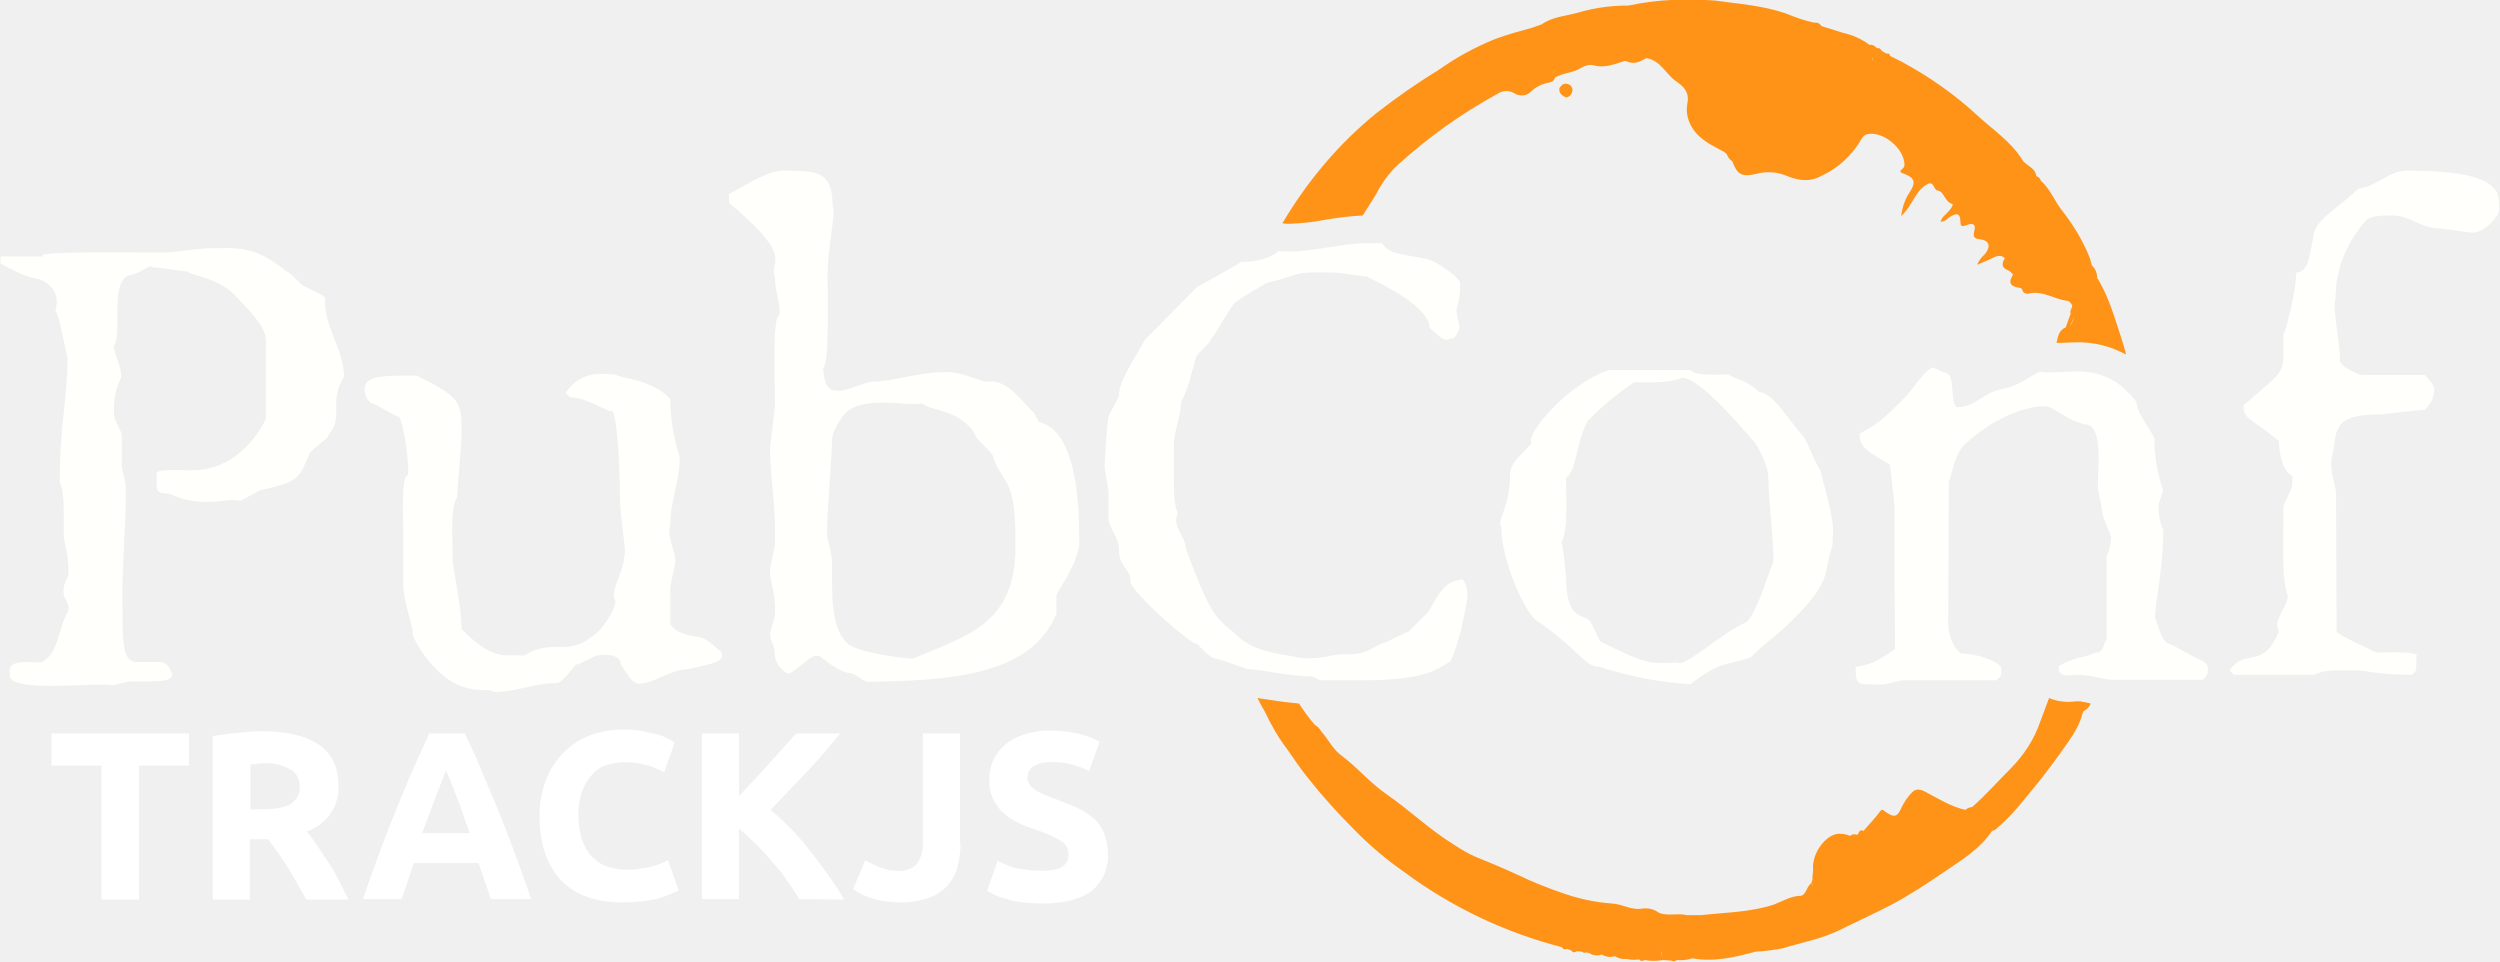
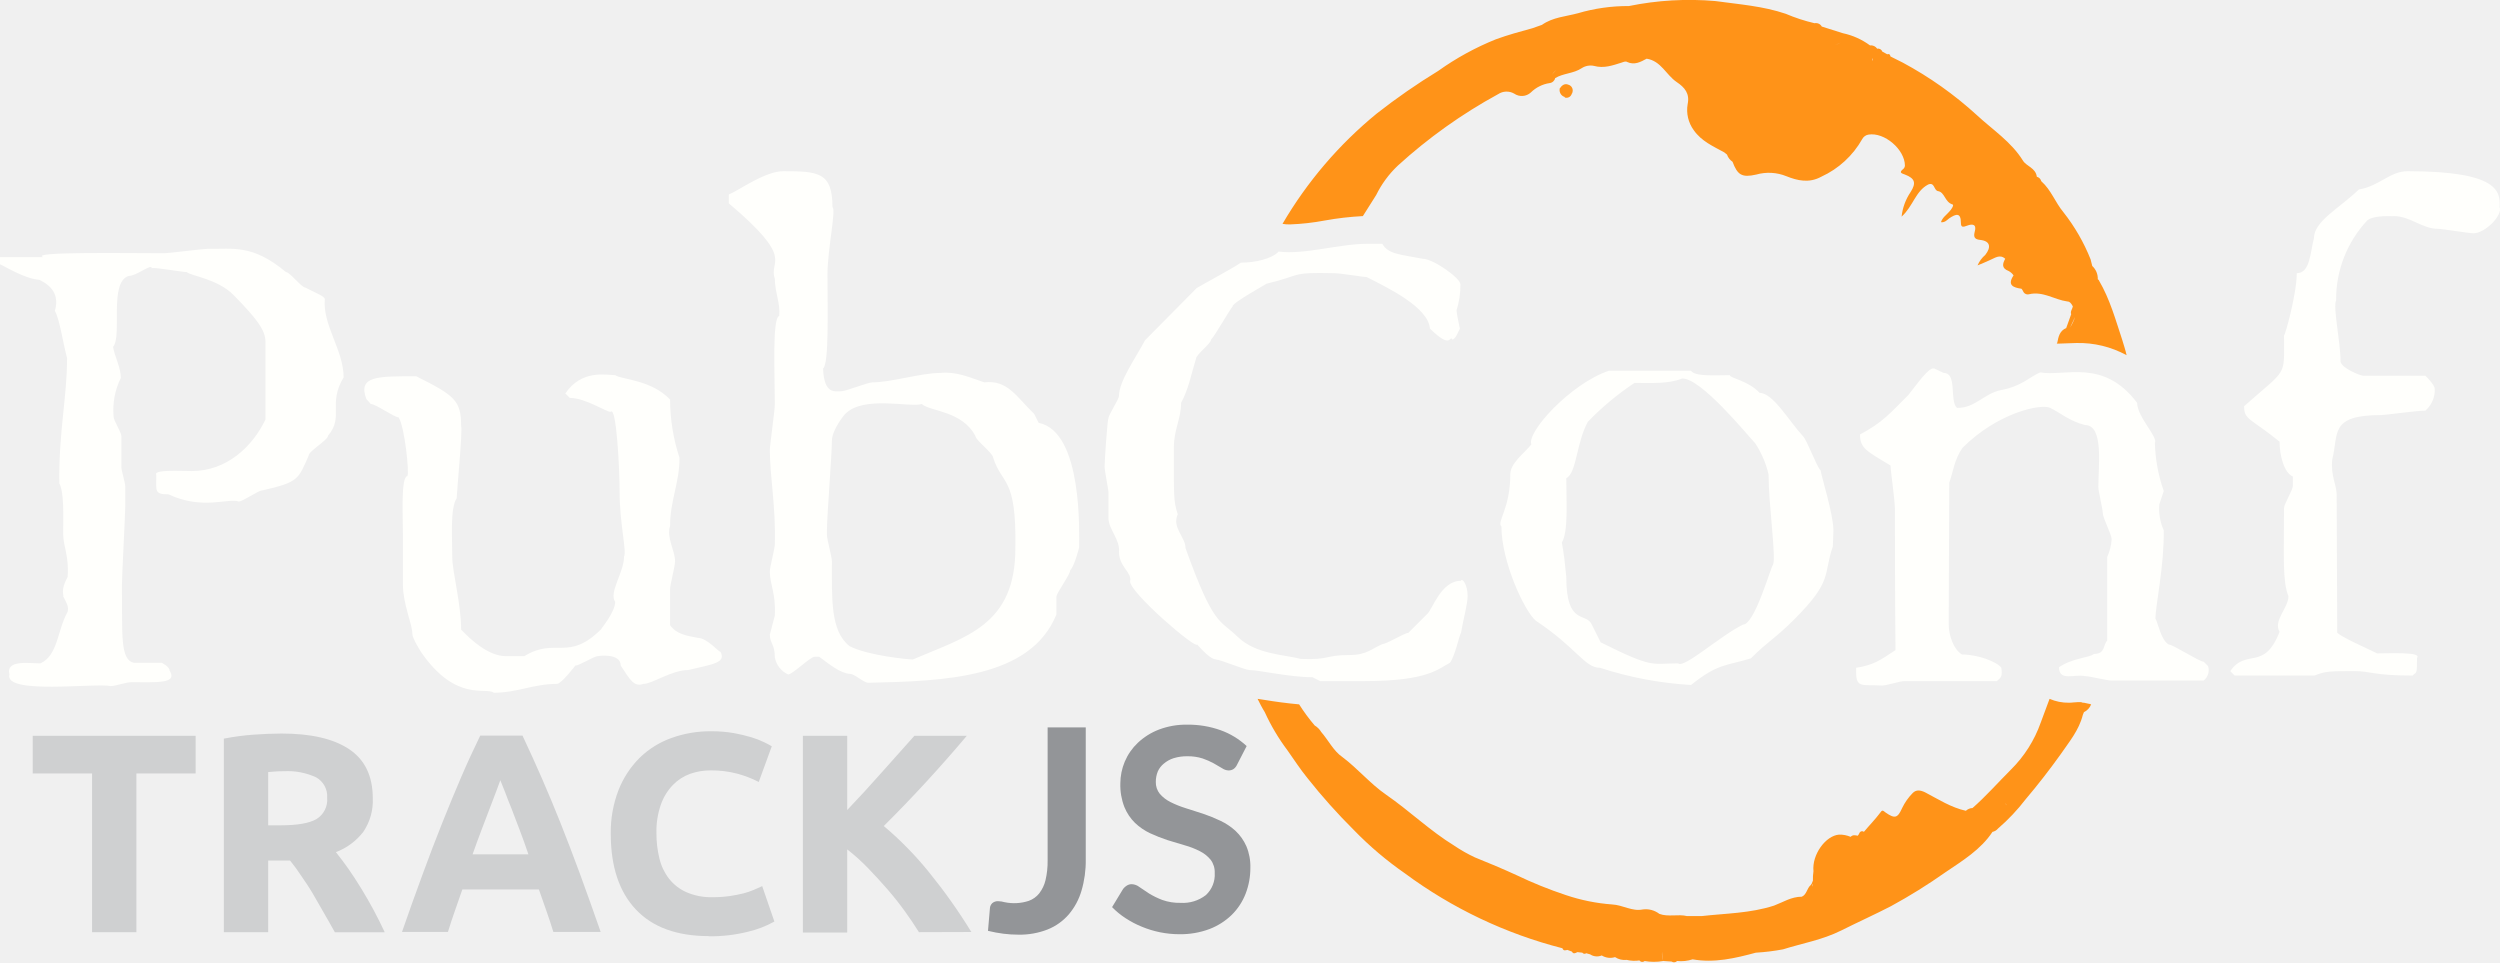
- <svg xmlns="http://www.w3.org/2000/svg" version="1.1" id="Layer_1" x="0px" y="0px" viewBox="0 0 451.3 173.5" style="enable-background:new 0 0 451.3 173.5;" xml:space="preserve">
-   <defs>
-     <filter id="shadow">
-       <feDropShadow dx="2" dy="2" stdDeviation="12" />
-     </filter>
-   </defs>
-   <style type="text/css">
- 	.st0{fill:#FFFFFC;}
- 	.st1{fill:#FF9318;}
- 	.st2{fill:#FFFFFF;}
- </style>
-   <path class="st0" d="M62.1,68c-2.9,4.8,0.1,7.1-2.8,10.5c0,0.8-3.5,2.8-3.5,3.6c-1.9,4.3-1.8,4.8-8.4,6.3c-0.7,0-3.5,2-4.2,2  c-1.9-0.7-6.5,1.6-12.7-1.3c-2.6,0-2.2-0.6-2.2-3.5c-0.6-1,4.2-0.7,6.4-0.7c6.4,0,11-4.5,13.3-9.3V61.6c0-2.2-1.7-4.3-5.7-8.4  c-2.9-3-7.8-3.5-8.5-4.2c-0.9,0-5.8-0.9-6.3-0.7c-0.1-0.9-2.7,1.4-4.2,1.4c-3.6,1.2-1.1,10.8-2.8,12.8c0.3,1.8,1.4,3.7,1.4,5.6  c-1.1,2.2-1.5,4.6-1.3,7c0,0.7,1.4,2.8,1.4,3.5s0,5,0,5.6s0.7,2.8,0.7,3.5c0,1.3,0,3.2,0,3.6c0,1.3-0.6,12.6-0.6,14.1  c0.1,8.9-0.4,13.6,2.2,14.1h5c0,0,1.4,0.7,1.4,1.4c1.5,2.4-2.2,2.1-7,2.1c-0.8,0-2.8,0.7-3.6,0.7c-2.9-0.6-19.3,1.6-18.3-2.1  c-0.7-2.7,3.5-2,5.6-2c3.2-1.5,3-5.9,4.9-9.3c0.2-0.8,0-1.3-0.8-2.8c0.2-0.3-0.6-0.9,0.8-3.5c0.3-3.7-0.8-5.5-0.8-7.8  c0-3.3,0.2-7.3-0.7-9.1c-0.1-9.5,1.4-15.4,1.4-22.6c-0.7-2.5-1.3-6.9-2.2-8.5c1.1-3.7-1.8-5.1-2.8-5.6c-2.7-0.2-6.3-2.5-7.1-2.8  v-1.3h7.8c-2.6-1,15-0.7,21.9-0.7c0.7,0,7-0.8,7.8-0.8c4.5,0.1,8-0.9,14.1,4.2c0.7,0,2.8,2.8,3.5,2.8c1.5,0.8,3.6,1.6,3.5,2.1  C58.3,58.6,62.1,63.1,62.1,68z M111.1,67.6c-1.6,0-6-1.1-9,3.3l0.8,0.8c2.9,0,6.8,2.7,7.4,2.5c1-1,1.6,10,1.6,14.7  c0,5.3,1.3,10.6,0.8,11.4c0,2.9-2.8,6.5-1.6,8.2c0,1.9-2.7,5-2.5,4.9c-6,6-8.2,1.4-13.9,4.9h-3.3c-3.2,0-6.4-3-8.1-4.8  c0-4.7-1.6-10.4-1.6-13.1c0-3.5-0.4-8.8,0.8-10.6c0-1,1.1-12.3,0.8-13c0-4.6-1.1-5.5-8.1-9c-6.9,0-10.6-0.1-9,4.1l0.8,0.9  c0.9,0,4.2,2.4,5,2.4c1.1,1.5,2,10.2,1.6,10.6c-1.2,0.2-0.8,7.2-0.8,10.6c0,2.5,0,9,0,9c0,3.5,1.7,7.1,1.7,8.9  c0,0.8,1.6,3.3,1.6,3.3c6.3,9.1,11.7,6.2,13.1,7.3c4.2,0,7.2-1.6,11.4-1.6c0.8,0,3.3-3.3,3.3-3.3c0.8,0,3.3-1.7,4.1-1.7  c-0.3,0,4.1-0.7,4.1,1.7c1.7,2.6,2.4,3.9,4.1,3.3c1.6,0,5.1-2.5,8.1-2.5c4.6-1.1,6.8-1.3,5.8-3.3c-0.2,0.2-2.4-2.5-4.1-2.5  c-2.1-0.4-3.9-0.7-5-2.3c0-2.5,0-5.3,0-6.5c0-0.8,0.9-4.1,0.9-5c0-2-1.6-4.3-0.9-6.4c0-4.6,1.7-7.7,1.7-12.3  c-1.1-3.4-1.7-6.9-1.7-10.5C117.6,68.4,112.2,68.4,111.1,67.6L111.1,67.6z M194.8,98.7c0,0-0.8,3.3-1.6,4.1c0,0.8-2.5,4.1-2.5,4.8  v3.2c-4.7,11.5-20.2,12-33.9,12.3c-0.9,0-2.5-1.6-3.3-1.6c-1.8-0.1-3.7-1.7-5.6-3.1h-0.8c-0.8,0-4,3.2-4.8,3.2  c-1.3-0.6-2.2-1.8-2.4-3.1c0-2.4-0.9-2.5-0.9-4.1l0.9-3.4c0.2-4.1-0.9-5.6-0.9-8c0-0.8,0.9-4.1,0.9-4.9c0.2-6.8-0.9-12.2-0.9-17  c0-0.8,0.9-7.2,0.9-8.2c0-5.5-0.5-15.6,0.8-16c0.2-2.4-0.8-4.3-0.8-6.7c-1.2-3.4,3.9-3.3-8.3-13.6v-1.6c1.6-0.6,6.5-4.2,9.8-4.2  c6.4,0,8.9,0.2,8.9,6.5c0.7,0.3-0.9,7.7-0.9,12.1c0,6.3,0.3,16.2-0.8,17c0.2,4.7,2.1,4.1,3.3,4.1c0.8,0,4.8-1.6,5.6-1.6  c3.4,0,8.8-1.7,12.2-1.7c3-0.3,5.3,0.8,8,1.7c4.2-0.5,5.8,2.6,9,5.7l0.8,1.6C195.5,77.8,194.8,96.2,194.8,98.7z M179.3,82.5  c0-0.8-3.2-3.2-3.2-3.9c-2.4-4.6-8.1-4.4-9.7-5.8c-2,0.7-10.5-1.6-13.8,1.8c0.1-0.2-2.4,2.8-2.4,4.8c0,2.4-0.9,13.8-0.9,16.2v0.8  c0,0.8,0.9,4,0.9,4.8c0,6.7-0.3,12.6,3.2,15.3c3.3,1.7,10.6,2.4,11.4,2.4c9.5-4.1,18.6-6.1,18.5-20.3  C183.5,85.8,180.9,87.5,179.3,82.5z M262.9,55.9c0.5-1.5,0.7-3.1,0.7-4.7c0-1.1-4.9-4.6-6.8-4.6c-4.1-0.8-6.2-0.8-7.3-2.7h-2.7  c-5.1,0-11.3,2-16,1.4c-1.2,1.3-4.2,2-6.8,2c-1.6,1.1-7.6,4.3-8,4.6l-9.3,9.4c-1.7,3.2-4.7,7.4-4.7,10c0,0.7-1.9,3.4-1.9,4.1  c-0.2,0.1-0.7,7.9-0.7,8.7s0.7,4.1,0.7,4.7s0,3.9,0,4.6c0,2,2.1,3.8,1.9,6.1c0,2.7,2.4,3.7,2,5.3c0,2.1,11.9,12.3,12.1,11.4  c1.1,1.2,2.4,2.6,3.4,2.7c0.7,0,5.3,1.9,6,1.9c1.7,0,7.3,1.3,11.4,1.3l1.4,0.7h8c11.6,0,13.4-2.3,15.4-3.3c0.9-1.1,1.7-5,2-5.4  c0.5-2.8,1.2-5.2,1.2-6.7c0-2-1-3.3-1.2-2.7c-3.6,0-5.1,5.1-6.1,6l-3.4,3.4c-0.7,0-3.9,2-4.6,2c-2,0.8-2.8,2-6.1,2  c-4.4,0-3.3,0.9-8.7,0.7c-3-0.8-8.1-0.8-11.4-4s-4.3-1.8-9.4-16c0-2-2.5-3.7-1.4-6.1c-0.8-2.4-0.7-3.5-0.7-12.1c0-3.2,1.3-5.1,1.3-8  c1.4-2.6,1.8-5.1,2.7-8c0-0.7,2.7-2.7,2.7-3.4c0.7-0.7,3.3-5.3,3.9-6c-0.2-0.6,6.4-4.2,6.1-4.1c6.4-1.5,4.1-2.1,12.1-1.9  c1.4,0,5.3,0.7,6,0.7c3.7,1.9,11.1,5.4,11.4,9.3c4.1,4,3.4,1,4.1,2c0.6-0.3,0.9-1.2,1.3-2C263.3,58.1,263,57,262.9,55.9z   M330.8,98.5c-1.8,5.2,0.1,6.1-7,13.2c-3.5,3.5-4.6,3.8-7.8,7c-4.6,1.4-5.9,0.9-10.8,4.8c-5.6-0.3-11.1-1.4-16.4-3.1  c-2.8,0-4.1-3.5-11.6-8.5c-2.1-1.8-6.2-10.7-6.2-17c-0.9-0.8,1.6-3.2,1.6-9.4c0-2,2.4-3.7,3.8-5.4c-0.9-2.2,7.1-11,14-13.3h14.8  c0.7,1.1,4.5,0.8,7,0.8c0.1,0.6,3.2,0.9,5.4,3.2c2.4,0,5.3,5.1,7.8,7.8c0.8,0.8,2.4,5.4,3.2,6.2c0.1,1,2.3,7.9,2.3,10.8  C330.8,98,330.8,98.2,330.8,98.5z M316.8,79.9c-1.6-1.7-9.8-11.8-13.2-11.7c-2.4,1-5.5,0.8-8.6,0.8c-3,2-5.9,4.4-8.4,7  c-2.1,3.8-2,9.2-3.9,10.2c0,4.1,0.4,9.6-0.8,11.6c0.4,2.1,0.6,4.1,0.8,6.2c0,8.9,3.6,6.3,4.6,8.6l1.6,3.2c9.6,4.8,9.1,3.8,14,3.8  c1,1,7.6-5,11.7-7c2.1,0,5-10.4,5.4-10.8c0.6-1.2-0.8-10.8-0.8-16.3C318.7,83.4,317.9,81.6,316.8,79.9L316.8,79.9z M398.5,120.1  l-0.8-0.8c-0.8,0-5.5-3.1-6.3-3.1c-1.4-0.8-1.9-3.8-2.4-4.7c0-2.2,1.6-9.6,1.5-15.9c-0.7-1.5-0.9-3.1-0.8-4.7l0.8-2.4  c-1-2.8-1.5-5.7-1.6-8.7c0.6-1-3.2-4.7-3.2-7.2c-6.1-8.1-13-4.7-17.5-5.5c-1.9,0.8-3.3,2.5-7.1,3.2c-3,0.6-4.7,3.3-7.9,3.2  c-1.4-1.2,0.1-6.3-2.4-6.3l-1.7-0.8c-1-0.3-3,2.7-4.7,4.8c-3.4,3.4-4.6,4.9-8.7,7.1c0,2.5,1.2,3,5.5,5.6c0,0.8,0.8,6.3,0.8,7.9  c0,5.1,0,14.9,0.1,25.4c-2.7,1.8-3.9,2.7-7.1,3.2v0.8c0,2.9,1.1,2.2,4.7,2.4c0.8,0,3.2-0.8,4-0.8h16.7c0.8-0.7,1-0.9,0.8-2.4  c-0.8-1.1-4.2-2.4-7.1-2.4c-1.5-0.9-2.4-3.4-2.4-5.5L351.8,87c0.7-1.9,0.9-4.2,2.4-6.3c6.3-6.3,14.1-8,15.8-7.2s3.5,2.4,6.3,3.1  c3.4,0,2.4,7.3,2.4,11.2c0,0.8,0.8,3.9,0.8,4.7s1.6,3.9,1.6,4.7c-0.1,1.1-0.3,2.2-0.8,3.2v15.1c-0.8,0.8-0.3,2.4-2.4,2.4  c-0.8,0.7-3.8,0.7-6.3,2.4c0,2.6,2.8,1.2,4.7,1.6c0.8,0,4,0.8,4.7,0.8h16.7C398.5,121.8,398.7,121.6,398.5,120.1L398.5,120.1z   M434.5,30.8c-3.2,0-5.1,2.7-8.8,3.3c-3.5,3.4-8.1,5.7-8.1,8.8c-0.7,2.7-0.7,6.3-3.1,6.3c0,3.8-2.2,11.6-2.3,11.2  c0,7.7,0.7,5.8-7.2,12.8c0,2.5,1.1,2.1,6.4,6.4c0,2.5,0.8,5.6,2.4,6.3v1.6c0,0.9-1.6,3.3-1.6,4.1c0,8.9-0.3,13.1,0.8,15.9  c0,2.1-2.8,4.4-1.6,6.4c-2.8,7.2-6,2.9-8.9,7.1l0.8,0.8h14.4c2-0.8,2.7-0.8,7.2-0.8c3,0,3.4,0.8,10.5,0.8c0.7-0.8,0.8,0.1,0.8-3.2  c0.9-1.1-4.9-0.8-7.2-0.8c-0.5-0.3-7.8-3.5-7.2-3.9l-0.1-24.7c0-1.8-1.1-3.4-0.8-6.4c1.2-4.6-0.6-8,8.8-8c0.8,0,6.4-0.8,8-0.8  c1.1-1,1.8-2.4,1.7-3.9c0-0.8-1.7-2.4-1.7-2.4h-11.2c-0.5,0-3.8-1.3-4.1-2.5c0-3.7-1.4-9.8-0.8-11.1c0-2.9,0.4-8.5,5.6-14.4  c1.3-1.1,4.8-0.7,4.8-0.8c3,0,5.1,2.3,8,2.3c0.8,0,5.5,0.8,6.4,0.8c2.1,0,5.3-3.3,4.7-4.7C451.2,34.6,451.2,30.8,434.5,30.8  L434.5,30.8z" />
-   <path class="st1" d="M376.1,126.7h-0.2l-0.3-0.1c-0.2,0-0.5,0-0.7,0c-0.4,0-0.9,0.1-1.5,0.1c-1.2,0-2.4-0.2-3.5-0.7  c-0.5,1.4-1.1,2.9-1.6,4.3c-1.1,3.2-3,6.1-5.4,8.5c-2.3,2.3-4.5,4.8-6.9,6.9c-0.4,0-0.9,0.2-1.2,0.5c0,0.1,0,0.1,0,0.2  c0-0.1,0-0.1,0-0.2c-2.7-0.6-5-2.1-7.3-3.3c-1-0.5-1.7-0.5-2.3,0.1c-0.8,0.8-1.4,1.7-1.9,2.7c-0.8,1.8-1.3,2-3,0.8  c-0.5-0.4-0.6-0.5-1,0.1c-0.9,1.2-1.9,2.2-2.9,3.4l0,0c-0.3-0.2-0.7-0.1-0.8,0.2c0,0.1-0.1,0.1-0.1,0.2l-0.2,0.3  c-0.5-0.1-0.9-0.2-1.3,0.2c-0.6-0.3-1.4-0.4-2.1-0.4c-2.4,0.2-4.9,3.6-4.6,6.6c0,0.6-0.2,1.1-0.1,1.7l-0.2,0.5  c0.1,0.2,0.2,0.4,0.2,0.6c-0.1-0.2-0.2-0.4-0.2-0.6l-0.2,0.3c-0.7,0.6-0.7,1.7-1.6,2.1c-1.9,0-3.4,1-5,1.6  c-4.3,1.4-8.7,1.4-13.1,1.9h-2.6c-1.6-0.4-3.4,0.2-5-0.4c-0.9-0.7-1.9-0.9-3-0.8c-1.9,0.4-3.6-0.8-5.5-0.9c-2.9-0.2-5.7-0.8-8.4-1.7  c-3-1-6-2.2-8.9-3.6c-2.4-1.1-5-2.2-7.5-3.2c-1.3-0.6-2.5-1.3-3.7-2.1c-4.4-2.7-8.1-6.3-12.3-9.2c-2.9-2-5.1-4.7-7.9-6.8  c-1.6-1.1-2.5-3-3.8-4.5c-0.3-0.5-0.7-0.9-1.2-1.2c-1-1.2-2-2.5-2.8-3.8c-2.2-0.2-4.4-0.5-6.2-0.8l-1.3-0.2c0.4,0.8,0.8,1.6,1.3,2.4  c1.1,2.4,2.5,4.8,4.1,6.9c1.2,1.7,2.3,3.4,3.6,5c2.6,3.3,5.4,6.4,8.4,9.4c2.8,2.9,5.9,5.5,9.2,7.8c4.3,3.2,8.9,5.9,13.7,8.2  c4.7,2.2,9.6,4,14.7,5.3c0.2,0.5,0.5,0.4,0.9,0.3l0.8,0.3c0.3,0.5,0.6,0.3,1,0.1l0.9,0.1c0.2,0.2,0.5,0.3,0.7,0.1c0,0,0,0,0,0  l0.7,0.2c0.6,0.4,1.4,0.5,2.1,0.2c0.7,0.4,1.6,0.6,2.4,0.3c0.6,0.4,1.4,0.6,2.1,0.5c0.8,0.2,1.5,0.2,2.3,0.1  c0.2,0.3,0.5,0.3,0.8,0.2c0,0,0.1,0,0.1-0.1h0c1.1,0.2,2.3,0.2,3.4,0c-0.2-0.5-0.3-1.1-0.2-1.7c0,0.6,0,1.2,0.2,1.7l1.5,0.1  c0.3,0.2,0.7,0.2,1-0.1c0.9,0.1,1.9,0,2.8-0.3c3.9,0.7,7.7-0.2,11.4-1.2c1.7-0.1,3.3-0.3,4.9-0.6c3.5-1.1,7.1-1.7,10.5-3.4  c3-1.5,6.1-2.9,9-4.4c3.4-1.8,6.6-3.9,9.8-6.1c3.1-2.1,6.4-4.1,8.5-7.3c0.4-0.1,0.8-0.3,1-0.6l-0.4-0.3c-0.1-0.1-0.2-0.2-0.3-0.2  c0.1,0.1,0.2,0.2,0.3,0.2l0.4,0.3c1.9-1.6,3.5-3.4,5-5.3c2.2-2.6,4.3-5.3,6.3-8.1c1.5-2.2,3.3-4.3,4-7.1l0.2-0.5  c0.6-0.3,1.1-0.8,1.3-1.4C377.2,126.9,376.4,126.8,376.1,126.7z M304,165.9c0.2-0.1,0.3-0.2,0.4-0.4  C304.3,165.7,304.2,165.8,304,165.9z M311.3,166.6c-0.2,0.2-0.4,0.3-0.6,0.5C310.9,167,311.1,166.8,311.3,166.6l1.5-0.3L311.3,166.6  z M325.3,163.5c-0.1-0.1-0.3-0.2-0.4-0.2c0.2-0.3,0.3-0.6,0.5-1l-0.5,1C325,163.3,325.1,163.4,325.3,163.5L325.3,163.5z   M362.2,145.2c-0.1-0.1-0.2-0.2-0.3-0.3C362,144.9,362.1,145.1,362.2,145.2c0,0.1,0,0.3,0,0.4C362.2,145.5,362.2,145.3,362.2,145.2  L362.2,145.2z M231.5,40.3c0.5,0.1,0.9,0.1,1.4,0.1c2.1-0.1,4.2-0.3,6.2-0.7c2.3-0.4,4.6-0.7,6.9-0.8c0.8-1.3,1.6-2.5,2.4-3.8  c1-2,2.3-3.8,3.9-5.3c5.5-5,11.5-9.3,18.1-12.9c0.9-0.6,2-0.6,2.9-0.1c0.9,0.6,2.2,0.6,3-0.2c0.9-0.9,2.1-1.5,3.4-1.7  c0.5-0.1,0.9-0.4,1-0.9c1.5-0.9,3.3-0.8,4.8-1.8c0.7-0.4,1.5-0.6,2.2-0.4c1.8,0.5,3.4-0.1,5-0.6c0.3-0.1,0.7-0.3,1-0.1  c1.3,0.6,2.4,0,3.5-0.6c2.6,0.4,3.5,2.9,5.4,4.2c1.5,1,2.4,2.1,2,4c-0.3,1.6,0.1,3.3,1.1,4.7c1.4,2,3.5,2.9,5.5,4l0.5,0.4l0,0  c0.2,0.5,0.5,1,1,1.3c0.9,2.4,1.7,2.9,4.3,2.3c1.8-0.5,3.7-0.4,5.4,0.3c2,0.8,4.1,1.3,6.3,0.1c3.1-1.4,5.7-3.8,7.4-6.8  c0.2-0.4,0.6-0.7,1.1-0.8c2.9-0.5,6.6,2.7,6.6,5.6c0,0.2-0.1,0.4-0.3,0.6c-0.9,0.7-0.2,0.8,0.3,1c1.8,0.7,2.1,1.5,1,3.2  c-0.9,1.3-1.4,2.8-1.6,4.4c2.1-1.9,2.5-4.6,4.8-5.8c1.2-0.5,1,1.1,1.8,1.2c1.2,0.2,1.2,2,2.6,2.4c0.3,0.1-0.2,0.9-0.6,1.3  c-0.5,0.6-1.2,1-1.5,1.9c0.7,0.1,1.1-0.4,1.5-0.7c1.2-0.8,2.1-1.1,2.1,0.8c0,0.9,0.4,0.8,1.2,0.5s1.7-0.3,1.3,1.1  c-0.2,0.8-0.2,1.4,1,1.5c1.8,0.2,2,1.3,0.9,2.7c-0.6,0.5-1.1,1.2-1.4,1.9c0.9-0.4,1.5-0.6,2.1-0.9c1-0.4,1.9-1.2,2.9-0.3  c-0.5,0.9-0.7,1.7,0.6,2.2c0.4,0.2,0.7,0.5,0.9,0.8c-1.2,1.8,0,2.2,1.4,2.4c0.1,0,0.2,0.3,0.3,0.4c0.1,0.5,0.7,0.7,1.1,0.6  c0,0,0,0,0,0c2.5-0.6,4.6,1,6.9,1.3c0.5,0,0.8,0.5,1,0.9c-0.1,0.5-0.5,0.9-0.3,1.4c-0.3,0.8-0.6,1.7-0.9,2.5  c-1.2,0.5-1.4,1.6-1.6,2.6l-0.1,0.2h0.6c0.9,0,1.9-0.1,2.9-0.1c3.2-0.1,6.3,0.7,9.1,2.2c-0.2-0.9-0.5-1.8-0.8-2.8  c-1.2-3.6-2.2-7.3-4.2-10.7l-0.3,0.2l0.3-0.2c0-0.1-0.1-0.1-0.2-0.2l-0.8-0.3l0,0l0.8,0.3c0-0.9-0.3-1.8-1-2.4  c-0.1-0.4-0.2-0.8-0.3-1.2c-1.2-3.1-2.9-5.9-4.9-8.5c-1.5-1.8-2.2-4-4-5.6c-0.1-0.4-0.4-0.7-0.8-0.8l0,0c-0.2-1.6-1.9-1.9-2.5-2.9  c-2.1-3.4-5.5-5.6-8.3-8.2c-4-3.7-8.6-6.9-13.4-9.5l-2.2-1.1c-0.1-0.4-0.2-0.5-0.6-0.4l-0.9-0.5l0,0c-0.2-0.4-0.5-0.6-0.9-0.5  c-0.3-0.4-0.8-0.7-1.3-0.6c-1.5-1.1-3.1-1.8-4.9-2.2l-3.8-1.2c-0.3-0.5-0.8-0.7-1.3-0.6c-1.8-0.4-3.5-1-5.2-1.7  c-4.1-1.4-8.4-1.7-12.7-2.3C304.4-0.3,299.1-0.1,294,1c-3.1,0-6.2,0.4-9.2,1.3c-2.2,0.6-4.5,0.7-6.5,2.1l0,0L276.6,5  c-2.2,0.6-4.4,1.2-6.6,2c-3.7,1.5-7.2,3.4-10.4,5.7c-3.8,2.3-7.5,4.9-11.1,7.7C241.7,25.9,236,32.7,231.5,40.3L231.5,40.3z   M373.6,59c0.3,0.1,0.5,0.3,0.7,0.5C374.2,59.3,373.9,59.1,373.6,59c0.3-0.6,0.6-1.3,0.9-1.9C374.3,57.7,374,58.4,373.6,59z   M373.6,45.1L373.6,45.1l1,0.5L373.6,45.1z M373.7,43c0,0.2,0,0.3-0.1,0.5c0.2,0.1,0.4,0.3,0.5,0.5c-0.1-0.2-0.3-0.4-0.5-0.5  C373.7,43.3,373.7,43.2,373.7,43L373.7,43z M352.5,19l1,0.5c1.3,1.3,2.5,2.5,3.9,3.7c-1.4-1.2-2.6-2.4-3.9-3.7l0,0L352.5,19  l-0.6,0.5L352.5,19z M340.2,10.9c-0.3-0.2-0.6-0.4-0.9-0.7l0,0C339.5,10.5,339.8,10.8,340.2,10.9L340.2,10.9z M339.2,10.3  c-0.1,0.2-0.2,0.3-0.4,0.3C339,10.6,339.1,10.5,339.2,10.3L339.2,10.3z M338,10.4c0,0.2,0,0.4,0,0.5C337.9,10.8,337.9,10.6,338,10.4  l-0.3-0.2L338,10.4z M332.2,7.6l0.2,0.1L332.2,7.6c-0.3,0.2-0.6,0.3-1,0.4C331.5,7.9,331.9,7.8,332.2,7.6L332.2,7.6z M313.4,2.1  l0.4,0.2L313.4,2.1c0,0.1-0.1,0.2-0.1,0.2C313.3,2.3,313.4,2.2,313.4,2.1L313.4,2.1z M288.5,3.6c-0.1,0.2-0.2,0.4-0.3,0.6  C288.3,4,288.4,3.8,288.5,3.6h-0.3H288.5z M280.1,13.4c0.2-0.3,0.5-0.6,0.8-0.9C280.6,12.8,280.4,13.1,280.1,13.4l-0.6-0.3  L280.1,13.4z M282.4,17.4c-0.6-0.2-1-0.8-0.9-1.4c0,0,0,0,0-0.1c0.4-0.6,0.9-1,1.6-0.7c0.6,0.2,0.9,0.8,0.7,1.4c0,0.1,0,0.1-0.1,0.2  c-0.2,0.6-0.8,0.9-1.3,0.7C282.5,17.4,282.4,17.4,282.4,17.4L282.4,17.4z" />
-   <path class="st2" d="M34.1,132.4v5.8h-9v24.2h-6.8v-24.2h-9v-5.8H34.1z" />
-   <path class="st2" d="M47.2,132c4.5,0,7.9,0.8,10.3,2.4c2.4,1.6,3.6,4.1,3.6,7.4c0.1,1.8-0.4,3.6-1.5,5.2c-1.1,1.4-2.5,2.5-4.2,3.1  c0.6,0.7,1.2,1.6,1.9,2.6s1.3,2,2,3s1.3,2.1,1.9,3.3s1.2,2.3,1.7,3.4h-7.6l-1.7-3c-0.6-1-1.1-2-1.7-2.9s-1.2-1.9-1.8-2.7  s-1.2-1.6-1.7-2.3h-3.3v10.9h-6.7v-29.5c1.5-0.3,3-0.5,4.6-0.6C44.5,132.1,45.9,132,47.2,132z M47.6,137.8c-0.5,0-0.9,0-1.3,0.1  l-1.1,0.1v8.1H47c2.5,0,4.3-0.3,5.4-0.9c1.1-0.7,1.8-1.9,1.7-3.2c0.1-1.3-0.6-2.5-1.7-3.1C50.9,138,49.2,137.7,47.6,137.8  L47.6,137.8z" />
-   <path class="st2" d="M88.6,162.3c-0.3-1-0.7-2.1-1.1-3.2l-1.1-3.3H74.7l-1.1,3.3c-0.4,1.1-0.7,2.2-1.1,3.2h-7  c1.1-3.2,2.2-6.2,3.2-8.9c1-2.7,2-5.3,3-7.7s1.9-4.7,2.9-6.9s1.9-4.3,2.9-6.4h6.4c1,2.1,2,4.2,2.9,6.4s1.9,4.5,2.9,6.9s2,5,3,7.7  s2.1,5.7,3.2,8.9H88.6z M80.5,139.1c-0.2,0.4-0.4,1-0.7,1.8c-0.3,0.8-0.6,1.6-1,2.6s-0.8,2.1-1.2,3.2s-0.9,2.4-1.4,3.7h8.6  c-0.5-1.3-0.9-2.5-1.3-3.7s-0.8-2.3-1.2-3.2s-0.7-1.9-1-2.6S80.7,139.6,80.5,139.1z" />
-   <path class="st2" d="M112.3,162.9c-4.9,0-8.6-1.4-11.1-4.1c-2.5-2.7-3.8-6.6-3.8-11.5c0-2.3,0.4-4.5,1.2-6.6  c0.7-1.8,1.8-3.5,3.2-4.9c1.4-1.4,3-2.4,4.8-3.1c2-0.7,4-1,6.1-1c1.2,0,2.3,0.1,3.4,0.3c0.9,0.2,1.8,0.4,2.7,0.6  c0.7,0.2,1.3,0.5,1.9,0.8c0.5,0.3,0.9,0.5,1.1,0.6l-1.9,5.4c-1-0.5-2.1-1-3.2-1.3c-1.4-0.4-2.8-0.5-4.2-0.5c-1,0-2,0.2-3,0.5  c-1,0.3-1.9,0.9-2.6,1.7c-0.8,0.9-1.4,1.9-1.8,3c-0.5,1.4-0.7,2.9-0.7,4.4c0,1.3,0.2,2.5,0.5,3.8c0.3,1.1,0.8,2.2,1.5,3.1  c0.7,0.9,1.6,1.6,2.6,2.1c1.3,0.5,2.6,0.8,4,0.8c0.9,0,1.8,0,2.6-0.2c0.7-0.1,1.4-0.2,2.1-0.4c0.5-0.1,1.1-0.3,1.6-0.5l1.3-0.6  l1.9,5.4c-1.3,0.7-2.6,1.2-4,1.6C116.4,162.7,114.3,162.9,112.3,162.9z" />
-   <path class="st2" d="M144.3,162.3c-0.6-1-1.3-2-2.1-3.2c-0.8-1.2-1.7-2.3-2.7-3.4c-0.9-1.1-1.9-2.2-3-3.3c-1-1-2-1.9-3.1-2.8v12.7  h-6.7v-29.9h6.7v11.3c1.7-1.8,3.5-3.7,5.3-5.7s3.4-3.8,5-5.6h8c-2,2.4-4,4.8-6.1,7c-2.1,2.2-4.3,4.5-6.5,6.8  c2.5,2.1,4.9,4.5,6.9,7.1c2.3,2.9,4.5,5.9,6.4,9.1L144.3,162.3z" />
-   <path class="st2" d="M173.4,152.2c0,1.4-0.2,2.8-0.5,4.1c-0.3,1.3-0.9,2.4-1.7,3.4c-0.9,1-2,1.8-3.3,2.3c-1.7,0.6-3.5,0.9-5.3,0.9  c-1.7,0-3.4-0.2-5.1-0.7c-1.2-0.4-2.4-0.9-3.5-1.7l2.2-5.2c0.9,0.5,1.8,0.9,2.7,1.3c1,0.4,2,0.6,3.1,0.6c1.3,0.1,2.6-0.3,3.5-1.2  c0.8-1.2,1.2-2.6,1.1-4.1v-19.5h6.7V152.2z" />
-   <path class="st2" d="M188,157.2c0.8,0,1.6-0.1,2.4-0.2c0.5-0.1,1-0.3,1.5-0.6c0.3-0.3,0.6-0.6,0.8-1c0.1-0.4,0.2-0.8,0.2-1.2  c0-1-0.5-1.9-1.4-2.4c-1.5-0.9-3.1-1.6-4.8-2.1c-1-0.3-2-0.7-2.9-1.2c-1-0.4-1.8-1-2.6-1.7c-0.8-0.7-1.4-1.5-1.9-2.5  c-0.5-1.1-0.8-2.3-0.7-3.5c0-1.3,0.2-2.6,0.8-3.7c0.5-1.1,1.3-2.1,2.2-2.8c1-0.8,2.2-1.4,3.5-1.8c1.5-0.4,3-0.7,4.6-0.6  c1.8,0,3.5,0.2,5.2,0.6c1.3,0.3,2.5,0.8,3.6,1.4l-1.9,5.3c-0.9-0.5-1.8-0.8-2.8-1.1c-1.2-0.4-2.4-0.5-3.7-0.5  c-1.2-0.1-2.4,0.1-3.5,0.7c-0.7,0.4-1.1,1.2-1.1,2c0,0.5,0.1,1,0.4,1.4c0.3,0.4,0.7,0.7,1.1,1c0.5,0.3,1.1,0.6,1.6,0.8  c0.6,0.2,1.3,0.5,2.1,0.8c1.6,0.6,2.9,1.1,4.1,1.7c1.1,0.5,2,1.2,2.9,2c0.8,0.7,1.3,1.6,1.7,2.6c0.4,1.2,0.6,2.4,0.6,3.7  c0.1,2.5-1,4.9-2.9,6.5c-2,1.5-4.9,2.3-8.9,2.3c-1.2,0-2.4-0.1-3.6-0.2c-1-0.1-1.9-0.3-2.8-0.6c-1.3-0.3-2.5-0.8-3.6-1.5l1.9-5.4  c1.1,0.6,2.2,1,3.3,1.3C184.8,157,186.4,157.2,188,157.2z" />
+ <svg xmlns="http://www.w3.org/2000/svg" viewBox="0 0 451.07 173.63">
+   <path d="M62.1,68c-2.9,4.8.1,7.1-2.8,10.5,0,.8-3.5,2.8-3.5,3.6-1.9,4.3-1.8,4.8-8.4,6.3-.7,0-3.5,2-4.2,2-1.9-.7-6.5,1.6-12.7-1.3-2.6,0-2.2-.6-2.2-3.5-.6-1,4.2-.7,6.4-.7,6.4,0,11-4.5,13.3-9.3v-14c0-2.2-1.7-4.3-5.7-8.4-2.9-3-7.8-3.5-8.5-4.2-.9,0-5.8-.9-6.3-.7-.1-.9-2.7,1.4-4.2,1.4-3.6,1.2-1.1,10.8-2.8,12.8.3,1.8,1.4,3.7,1.4,5.6a13.1,13.1,0,0,0-1.3,7c0,.7,1.4,2.8,1.4,3.5v5.6c0,.6.7,2.8.7,3.5v3.6c0,1.3-.6,12.6-.6,14.1.1,8.9-.4,13.6,2.2,14.1h5s1.4.7,1.4,1.4c1.5,2.4-2.2,2.1-7,2.1-.8,0-2.8.7-3.6.7-2.9-.6-19.3,1.6-18.3-2.1-.7-2.7,3.5-2,5.6-2,3.2-1.5,3-5.9,4.9-9.3.2-.8,0-1.3-.8-2.8.2-.3-.6-.9.8-3.5.3-3.7-.8-5.5-.8-7.8,0-3.3.2-7.3-.7-9.1-.1-9.5,1.4-15.4,1.4-22.6C11.5,62,10.9,57.6,10,56c1.1-3.7-1.8-5.1-2.8-5.6C4.5,50.2.9,47.9.1,47.6V46.3H7.9c-2.6-1,15-.7,21.9-.7.7,0,7-.8,7.8-.8,4.5.1,8-.9,14.1,4.2.7,0,2.8,2.8,3.5,2.8,1.5.8,3.6,1.6,3.5,2.1C58.3,58.6,62.1,63.1,62.1,68Zm49-.4c-1.6,0-6-1.1-9,3.3l.8.8c2.9,0,6.8,2.7,7.4,2.5,1-1,1.6,10,1.6,14.7,0,5.3,1.3,10.6.8,11.4,0,2.9-2.8,6.5-1.6,8.2,0,1.9-2.7,5-2.5,4.9-6,6-8.2,1.4-13.9,4.9H91.4c-3.2,0-6.4-3-8.1-4.8,0-4.7-1.6-10.4-1.6-13.1,0-3.5-.4-8.8.8-10.6,0-1,1.1-12.3.8-13,0-4.6-1.1-5.5-8.1-9-6.9,0-10.6-.1-9,4.1l.8.9c.9,0,4.2,2.4,5,2.4,1.1,1.5,2,10.2,1.6,10.6-1.2.2-.8,7.2-.8,10.6v9c0,3.5,1.7,7.1,1.7,8.9,0,.8,1.6,3.3,1.6,3.3,6.3,9.1,11.7,6.2,13.1,7.3,4.2,0,7.2-1.6,11.4-1.6.8,0,3.3-3.3,3.3-3.3.8,0,3.3-1.7,4.1-1.7-.3,0,4.1-.7,4.1,1.7,1.7,2.6,2.4,3.9,4.1,3.3,1.6,0,5.1-2.5,8.1-2.5,4.6-1.1,6.8-1.3,5.8-3.3-.2.2-2.4-2.5-4.1-2.5-2.1-.4-3.9-.7-5-2.3v-6.5c0-.8.9-4.1.9-5,0-2-1.6-4.3-.9-6.4,0-4.6,1.7-7.7,1.7-12.3A34,34,0,0,1,121,72c-3.4-3.6-8.8-3.6-9.9-4.4Zm83.7,31.1s-.8,3.3-1.6,4.1c0,.8-2.5,4.1-2.5,4.8v3.2c-4.7,11.5-20.2,12-33.9,12.3-.9,0-2.5-1.6-3.3-1.6-1.8-.1-3.7-1.7-5.6-3.1h-.8c-.8,0-4,3.2-4.8,3.2a4.19,4.19,0,0,1-2.4-3.1c0-2.4-.9-2.5-.9-4.1l.9-3.4c.2-4.1-.9-5.6-.9-8,0-.8.9-4.1.9-4.9.2-6.8-.9-12.2-.9-17,0-.8.9-7.2.9-8.2,0-5.5-.5-15.6.8-16,.2-2.4-.8-4.3-.8-6.7-1.2-3.4,3.9-3.3-8.3-13.6V35c1.6-.6,6.5-4.2,9.8-4.2,6.4,0,8.9.2,8.9,6.5.7.3-.9,7.7-.9,12.1,0,6.3.3,16.2-.8,17,.2,4.7,2.1,4.1,3.3,4.1.8,0,4.8-1.6,5.6-1.6,3.4,0,8.8-1.7,12.2-1.7,3-.3,5.3.8,8,1.7,4.2-.5,5.8,2.6,9,5.7l.8,1.6C195.5,77.8,194.8,96.2,194.8,98.7ZM179.3,82.5c0-.8-3.2-3.2-3.2-3.9-2.4-4.6-8.1-4.4-9.7-5.8-2,.7-10.5-1.6-13.8,1.8.1-.2-2.4,2.8-2.4,4.8,0,2.4-.9,13.8-.9,16.2v.8c0,.8.9,4,.9,4.8,0,6.7-.3,12.6,3.2,15.3,3.3,1.7,10.6,2.4,11.4,2.4,9.5-4.1,18.6-6.1,18.5-20.3C183.5,85.8,180.9,87.5,179.3,82.5Zm83.6-26.6a14.87,14.87,0,0,0,.7-4.7c0-1.1-4.9-4.6-6.8-4.6-4.1-.8-6.2-.8-7.3-2.7h-2.7c-5.1,0-11.3,2-16,1.4-1.2,1.3-4.2,2-6.8,2-1.6,1.1-7.6,4.3-8,4.6l-9.3,9.4c-1.7,3.2-4.7,7.4-4.7,10,0,.7-1.9,3.4-1.9,4.1-.2.1-.7,7.9-.7,8.7s.7,4.1.7,4.7v4.6c0,2,2.1,3.8,1.9,6.1,0,2.7,2.4,3.7,2,5.3,0,2.1,11.9,12.3,12.1,11.4,1.1,1.2,2.4,2.6,3.4,2.7.7,0,5.3,1.9,6,1.9,1.7,0,7.3,1.3,11.4,1.3l1.4.7h8c11.6,0,13.4-2.3,15.4-3.3.9-1.1,1.7-5,2-5.4.5-2.8,1.2-5.2,1.2-6.7,0-2-1-3.3-1.2-2.7-3.6,0-5.1,5.1-6.1,6l-3.4,3.4c-.7,0-3.9,2-4.6,2-2,.8-2.8,2-6.1,2-4.4,0-3.3.9-8.7.7-3-.8-8.1-.8-11.4-4s-4.3-1.8-9.4-16c0-2-2.5-3.7-1.4-6.1-.8-2.4-.7-3.5-.7-12.1,0-3.2,1.3-5.1,1.3-8,1.4-2.6,1.8-5.1,2.7-8,0-.7,2.7-2.7,2.7-3.4.7-.7,3.3-5.3,3.9-6-.2-.6,6.4-4.2,6.1-4.1,6.4-1.5,4.1-2.1,12.1-1.9,1.4,0,5.3.7,6,.7,3.7,1.9,11.1,5.4,11.4,9.3,4.1,4,3.4,1,4.1,2,.6-.3.9-1.2,1.3-2C263.3,58.1,263,57,262.9,55.9Zm67.9,42.6c-1.8,5.2.1,6.1-7,13.2-3.5,3.5-4.6,3.8-7.8,7-4.6,1.4-5.9.9-10.8,4.8a65.14,65.14,0,0,1-16.4-3.1c-2.8,0-4.1-3.5-11.6-8.5-2.1-1.8-6.2-10.7-6.2-17-.9-.8,1.6-3.2,1.6-9.4,0-2,2.4-3.7,3.8-5.4-.9-2.2,7.1-11,14-13.3h14.8c.7,1.1,4.5.8,7,.8.1.6,3.2.9,5.4,3.2,2.4,0,5.3,5.1,7.8,7.8.8.8,2.4,5.4,3.2,6.2.1,1,2.3,7.9,2.3,10.8C330.8,98,330.8,98.2,330.8,98.5Zm-14-18.6c-1.6-1.7-9.8-11.8-13.2-11.7-2.4,1-5.5.8-8.6.8a51.17,51.17,0,0,0-8.4,7c-2.1,3.8-2,9.2-3.9,10.2,0,4.1.4,9.6-.8,11.6.4,2.1.6,4.1.8,6.2,0,8.9,3.6,6.3,4.6,8.6l1.6,3.2c9.6,4.8,9.1,3.8,14,3.8,1,1,7.6-5,11.7-7,2.1,0,5-10.4,5.4-10.8.6-1.2-.8-10.8-.8-16.3a17.58,17.58,0,0,0-2.4-5.6Zm81.7,40.2-.8-.8c-.8,0-5.5-3.1-6.3-3.1-1.4-.8-1.9-3.8-2.4-4.7,0-2.2,1.6-9.6,1.5-15.9a9.56,9.56,0,0,1-.8-4.7l.8-2.4a28.48,28.48,0,0,1-1.6-8.7c.6-1-3.2-4.7-3.2-7.2-6.1-8.1-13-4.7-17.5-5.5-1.9.8-3.3,2.5-7.1,3.2-3,.6-4.7,3.3-7.9,3.2-1.4-1.2.1-6.3-2.4-6.3l-1.7-.8c-1-.3-3,2.7-4.7,4.8-3.4,3.4-4.6,4.9-8.7,7.1,0,2.5,1.2,3,5.5,5.6,0,.8.8,6.3.8,7.9,0,5.1,0,14.9.1,25.4-2.7,1.8-3.9,2.7-7.1,3.2v.8c0,2.9,1.1,2.2,4.7,2.4.8,0,3.2-.8,4-.8h16.7c.8-.7,1-.9.8-2.4-.8-1.1-4.2-2.4-7.1-2.4-1.5-.9-2.4-3.4-2.4-5.5l.1-25.5c.7-1.9.9-4.2,2.4-6.3,6.3-6.3,14.1-8,15.8-7.2s3.5,2.4,6.3,3.1c3.4,0,2.4,7.3,2.4,11.2,0,.8.8,3.9.8,4.7s1.6,3.9,1.6,4.7a8.87,8.87,0,0,1-.8,3.2v15.1c-.8.8-.3,2.4-2.4,2.4-.8.7-3.8.7-6.3,2.4,0,2.6,2.8,1.2,4.7,1.6.8,0,4,.8,4.7.8h16.7a2.38,2.38,0,0,0,.8-2.6Zm36-89.3c-3.2,0-5.1,2.7-8.8,3.3-3.5,3.4-8.1,5.7-8.1,8.8-.7,2.7-.7,6.3-3.1,6.3,0,3.8-2.2,11.6-2.3,11.2,0,7.7.7,5.8-7.2,12.8,0,2.5,1.1,2.1,6.4,6.4,0,2.5.8,5.6,2.4,6.3v1.6c0,.9-1.6,3.3-1.6,4.1,0,8.9-.3,13.1.8,15.9,0,2.1-2.8,4.4-1.6,6.4-2.8,7.2-6,2.9-8.9,7.1l.8.8h14.4c2-.8,2.7-.8,7.2-.8,3,0,3.4.8,10.5.8.7-.8.8.1.8-3.2.9-1.1-4.9-.8-7.2-.8-.5-.3-7.8-3.5-7.2-3.9l-.1-24.7c0-1.8-1.1-3.4-.8-6.4,1.2-4.6-.6-8,8.8-8,.8,0,6.4-.8,8-.8a4.89,4.89,0,0,0,1.7-3.9c0-.8-1.7-2.4-1.7-2.4H426.5c-.5,0-3.8-1.3-4.1-2.5,0-3.7-1.4-9.8-.8-11.1a20.85,20.85,0,0,1,5.6-14.4c1.3-1.1,4.8-.7,4.8-.8,3,0,5.1,2.3,8,2.3.8,0,5.5.8,6.4.8,2.1,0,5.3-3.3,4.7-4.7.1-2.7.1-6.5-16.6-6.5Z" transform="translate(-0.1 0.09)" style="fill:#fffffc" />
+   <path d="M376.1,126.7h-.2l-.3-.1h-.7c-.4,0-.9.1-1.5.1a8.42,8.42,0,0,1-3.5-.7c-.5,1.4-1.1,2.9-1.6,4.3a22.43,22.43,0,0,1-5.4,8.5c-2.3,2.3-4.5,4.8-6.9,6.9a1.85,1.85,0,0,0-1.2.5v0c-2.7-.6-5-2.1-7.3-3.3-1-.5-1.7-.5-2.3.1a10.15,10.15,0,0,0-1.9,2.7c-.8,1.8-1.3,2-3,.8-.5-.4-.6-.5-1,.1-.9,1.2-1.9,2.2-2.9,3.4h0a.52.52,0,0,0-.8.2c0,.1-.1.1-.1.2l-.2.3c-.5-.1-.9-.2-1.3.2a4.92,4.92,0,0,0-2.1-.4c-2.4.2-4.9,3.6-4.6,6.6a9.7,9.7,0,0,0-.1,1.7l-.2.5a1.42,1.42,0,0,1,.2.6,1.42,1.42,0,0,1-.2-.6l-.2.3c-.7.6-.7,1.7-1.6,2.1-1.9,0-3.4,1-5,1.6-4.3,1.4-8.7,1.4-13.1,1.9h-2.6c-1.6-.4-3.4.2-5-.4a4.05,4.05,0,0,0-3-.8c-1.9.4-3.6-.8-5.5-.9a33.87,33.87,0,0,1-8.4-1.7,75.32,75.32,0,0,1-8.9-3.6c-2.4-1.1-5-2.2-7.5-3.2a27.06,27.06,0,0,1-3.7-2.1c-4.4-2.7-8.1-6.3-12.3-9.2-2.9-2-5.1-4.7-7.9-6.8-1.6-1.1-2.5-3-3.8-4.5a3.45,3.45,0,0,0-1.2-1.2,33.75,33.75,0,0,1-2.8-3.8c-2.2-.2-4.4-.5-6.2-.8L227,126c.4.8.8,1.6,1.3,2.4a36.94,36.94,0,0,0,4.1,6.9c1.2,1.7,2.3,3.4,3.6,5a106.43,106.43,0,0,0,8.4,9.4,62.24,62.24,0,0,0,9.2,7.8A81.84,81.84,0,0,0,282,171c.2.5.5.4.9.3l.8.3c.3.5.6.3,1,.1l.9.1a.49.49,0,0,0,.7.1h0l.7.2a2.23,2.23,0,0,0,2.1.2,2.89,2.89,0,0,0,2.4.3,3.14,3.14,0,0,0,2.1.5,6,6,0,0,0,2.3.1.63.63,0,0,0,.8.2.1.1,0,0,0,.1-.1h0a9.71,9.71,0,0,0,3.4,0,3.21,3.21,0,0,1-.2-1.7,4.68,4.68,0,0,0,.2,1.7l1.5.1a.77.77,0,0,0,1-.1,6.72,6.72,0,0,0,2.8-.3c3.9.7,7.7-.2,11.4-1.2a38.59,38.59,0,0,0,4.9-.6c3.5-1.1,7.1-1.7,10.5-3.4,3-1.5,6.1-2.9,9-4.4a99.83,99.83,0,0,0,9.8-6.1c3.1-2.1,6.4-4.1,8.5-7.3a1.7,1.7,0,0,0,1-.6l-.4-.3c-.1-.1-.2-.2-.3-.2.1.1.2.2.3.2l.4.3a35.71,35.71,0,0,0,5-5.3q3.3-3.9,6.3-8.1c1.5-2.2,3.3-4.3,4-7.1l.2-.5a2.54,2.54,0,0,0,1.3-1.4C377.2,126.9,376.4,126.8,376.1,126.7ZM304,165.9a.78.78,0,0,0,.4-.4A.78.78,0,0,1,304,165.9Zm7.3.7c-.2.2-.4.3-.6.5a2.65,2.65,0,0,0,.6-.5l1.5-.3Zm14-3.1a.76.76,0,0,0-.4-.2,9.29,9.29,0,0,0,.5-1l-.5,1c.1,0,.2.1.4.2Zm36.9-18.3-.3-.3c.1,0,.2.2.3.3v0ZM231.5,40.3a6.6,6.6,0,0,0,1.4.1,42,42,0,0,0,6.2-.7,54,54,0,0,1,6.9-.8c.8-1.3,1.6-2.5,2.4-3.8a18.66,18.66,0,0,1,3.9-5.3,92.92,92.92,0,0,1,18.1-12.9,2.76,2.76,0,0,1,2.9-.1,2.41,2.41,0,0,0,3-.2,6.13,6.13,0,0,1,3.4-1.7,1.17,1.17,0,0,0,1-.9c1.5-.9,3.3-.8,4.8-1.8a2.93,2.93,0,0,1,2.2-.4c1.8.5,3.4-.1,5-.6.3-.1.7-.3,1-.1,1.3.6,2.4,0,3.5-.6,2.6.4,3.5,2.9,5.4,4.2,1.5,1,2.4,2.1,2,4a6.17,6.17,0,0,0,1.1,4.7c1.4,2,3.5,2.9,5.5,4l.5.4h0a2.56,2.56,0,0,0,1,1.3c.9,2.4,1.7,2.9,4.3,2.3a8.33,8.33,0,0,1,5.4.3c2,.8,4.1,1.3,6.3.1a16.24,16.24,0,0,0,7.4-6.8,1.55,1.55,0,0,1,1.1-.8c2.9-.5,6.6,2.7,6.6,5.6a.86.86,0,0,1-.3.6c-.9.7-.2.8.3,1,1.8.7,2.1,1.5,1,3.2a9.75,9.75,0,0,0-1.6,4.4c2.1-1.9,2.5-4.6,4.8-5.8,1.2-.5,1,1.1,1.8,1.2,1.2.2,1.2,2,2.6,2.4.3.1-.2.9-.6,1.3-.5.6-1.2,1-1.5,1.9.7.1,1.1-.4,1.5-.7,1.2-.8,2.1-1.1,2.1.8,0,.9.4.8,1.2.5s1.7-.3,1.3,1.1c-.2.8-.2,1.4,1,1.5,1.8.2,2,1.3.9,2.7a5.22,5.22,0,0,0-1.4,1.9c.9-.4,1.5-.6,2.1-.9,1-.4,1.9-1.2,2.9-.3-.5.9-.7,1.7.6,2.2a2.36,2.36,0,0,1,.9.8c-1.2,1.8,0,2.2,1.4,2.4.1,0,.2.3.3.4a.91.91,0,0,0,1.1.6h0c2.5-.6,4.6,1,6.9,1.3.5,0,.8.5,1,.9-.1.5-.5.9-.3,1.4-.3.8-.6,1.7-.9,2.5-1.2.5-1.4,1.6-1.6,2.6l-.1.2h.6c.9,0,1.9-.1,2.9-.1a18,18,0,0,1,9.1,2.2c-.2-.9-.5-1.8-.8-2.8-1.2-3.6-2.2-7.3-4.2-10.7l-.3.2.3-.2c0-.1-.1-.1-.2-.2l-.8-.3h0l.8.3a3.1,3.1,0,0,0-1-2.4l-.3-1.2a34.21,34.21,0,0,0-4.9-8.5c-1.5-1.8-2.2-4-4-5.6a1.09,1.09,0,0,0-.8-.8h0c-.2-1.6-1.9-1.9-2.5-2.9-2.1-3.4-5.5-5.6-8.3-8.2a66.38,66.38,0,0,0-13.4-9.5l-2.2-1.1c-.1-.4-.2-.5-.6-.4l-.9-.5h0a.76.76,0,0,0-.9-.5,1.37,1.37,0,0,0-1.3-.6,12.77,12.77,0,0,0-4.9-2.2l-3.8-1.2a1.2,1.2,0,0,0-1.3-.6,31.61,31.61,0,0,1-5.2-1.7C318.2,1,313.9.7,309.6.1A54.42,54.42,0,0,0,294,1a32,32,0,0,0-9.2,1.3c-2.2.6-4.5.7-6.5,2.1h0l-1.7.6c-2.2.6-4.4,1.2-6.6,2a50,50,0,0,0-10.4,5.7,116,116,0,0,0-11.1,7.7,73.94,73.94,0,0,0-17,19.9ZM373.6,59a1.79,1.79,0,0,1,.7.5,1.28,1.28,0,0,0-.7-.5c.3-.6.6-1.3.9-1.9A8.18,8.18,0,0,1,373.6,59Zm0-13.9h0l1,.5Zm.1-2.1a.9.9,0,0,1-.1.5,1.21,1.21,0,0,1,.5.5,1.21,1.21,0,0,0-.5-.5.9.9,0,0,0,.1-.5ZM352.5,19l1,.5c1.3,1.3,2.5,2.5,3.9,3.7-1.4-1.2-2.6-2.4-3.9-3.7h0l-1-.5-.6.5Zm-12.3-8.1a5.5,5.5,0,0,1-.9-.7h0a1.6,1.6,0,0,0,.9.7Zm-1-.6c-.1.2-.2.3-.4.3.2,0,.3-.1.4-.3Zm-1.2.1v.5a.45.45,0,0,1,0-.5l-.3-.2Zm-5.8-2.8.2.1-.2-.1a3,3,0,0,1-1,.4,4.18,4.18,0,0,0,1-.4ZM313.4,2.1l.4.2-.4-.2a.35.35,0,0,1-.1.2.35.35,0,0,0,.1-.2ZM288.5,3.6l-.3.6.3-.6h0Zm-8.4,9.8a6.47,6.47,0,0,1,.8-.9c-.3.3-.5.6-.8.9l-.6-.3Zm2.3,4a1.3,1.3,0,0,1-.9-1.4v-.1c.4-.6.9-1,1.6-.7a1.08,1.08,0,0,1,.7,1.4c0,.1,0,.1-.1.2a1,1,0,0,1-1.3.7c.1-.1,0-.1,0-.1Z" transform="translate(-0.1 0.09)" style="fill:#ff9318" />
+   <path d="M35.4,132.67v6.8H24.71V168.1h-8V139.47H6v-6.8Zm15.49-.41q8,0,12.23,2.84t4.24,8.82A10,10,0,0,1,65.65,150a11.32,11.32,0,0,1-4.94,3.66c.79,1,1.54,2,2.25,3s1.59,2.37,2.33,3.58,1.53,2.57,2.23,3.88,1.36,2.63,2,4h-9c-.65-1.16-1.3-2.34-2-3.53s-1.33-2.34-2-3.48-1.36-2.14-2.08-3.19a31.9,31.9,0,0,0-2-2.74H48.49V168.1h-8V133.18a44.6,44.6,0,0,1,5.4-.72c1.66-.12,3.32-.19,5-.2Zm.47,6.8c-.58,0-1.1,0-1.56.05l-1.31.1v9.61h2.25q4.5,0,6.45-1.12a4.08,4.08,0,0,0,1.94-3.84,3.9,3.9,0,0,0-2-3.7A12.2,12.2,0,0,0,51.36,139.06Zm48.58,29c-.39-1.27-.8-2.53-1.25-3.79s-.91-2.58-1.36-3.88H83.52c-.44,1.3-.89,2.59-1.35,3.88s-.86,2.52-1.25,3.79H72.63q1.84-5.31,3.79-10.59,1.68-4.59,3.5-9.15c1.14-2.86,2.27-5.58,3.37-8.15s2.25-5.05,3.46-7.54h7.62q3.66,7.74,6.83,15.69,1.71,4.3,3.5,9.15,1.93,5.28,3.78,10.59Zm-9.56-27.4c-.17.51-.43,1.2-.77,2.09q-1.32,3.45-2.63,6.9-.83,2.19-1.61,4.4H95.44c-.52-1.47-1-2.93-1.58-4.4-.47-1.28-1-2.56-1.46-3.83-.41-1-.81-2-1.2-3.07C90.93,142.09,90.66,141.39,90.38,140.7ZM128,168.81q-8.64,0-13.17-4.8t-4.53-13.65a21,21,0,0,1,1.38-7.85,17,17,0,0,1,3.79-5.83,15.86,15.86,0,0,1,5.73-3.6,20.6,20.6,0,0,1,7.21-1.23,23.28,23.28,0,0,1,4.09.33,27.91,27.91,0,0,1,3.22.77,15.36,15.36,0,0,1,2.3.9,14.61,14.61,0,0,1,1.33.71L137,141a19.29,19.29,0,0,0-3.81-1.48,18.13,18.13,0,0,0-4.93-.61,10.91,10.91,0,0,0-3.61.61,8.12,8.12,0,0,0-3.12,2,9.75,9.75,0,0,0-2.17,3.5,14.57,14.57,0,0,0-.82,5.21,18.5,18.5,0,0,0,.54,4.58,9.45,9.45,0,0,0,1.74,3.65,8.15,8.15,0,0,0,3.14,2.43,11.15,11.15,0,0,0,4.71.9,21,21,0,0,0,3.12-.21c.82-.12,1.64-.28,2.45-.48a13.55,13.55,0,0,0,1.89-.64l1.49-.67,2.2,6.39a18.39,18.39,0,0,1-4.76,1.84,27.57,27.57,0,0,1-7.11.82Zm37.9-.71c-.8-1.29-1.65-2.54-2.53-3.76q-1.51-2.09-3.17-4t-3.56-3.88a37.18,37.18,0,0,0-3.68-3.3v15h-8V132.67h8v13.39q3.19-3.34,6.26-6.82t5.86-6.57h9.46q-3.56,4.22-7.29,8.28t-7.69,8a60.51,60.51,0,0,1,8.2,8.38,99.45,99.45,0,0,1,7.6,10.74Z" transform="translate(-0.1 0.09)" style="fill:#cfd0d1" />
+   <path d="M196,155a18.86,18.86,0,0,1-.77,5.62,11.61,11.61,0,0,1-2.29,4.27,9.86,9.86,0,0,1-3.79,2.71,13.74,13.74,0,0,1-5.3.95,22,22,0,0,1-2.71-.17,25.7,25.7,0,0,1-2.78-.52l.35-4.09a1.38,1.38,0,0,1,.43-.91,1.52,1.52,0,0,1,1.08-.35,4.85,4.85,0,0,1,1.14.18,8.42,8.42,0,0,0,4.36-.24,4.29,4.29,0,0,0,1.88-1.34,6.33,6.33,0,0,0,1.14-2.39,14.62,14.62,0,0,0,.38-3.57v-24H196V155Zm27.29-17.1a1.91,1.91,0,0,1-.66.79,1.65,1.65,0,0,1-.88.23,2.21,2.21,0,0,1-1.15-.4l-1.51-.88a12.58,12.58,0,0,0-2-.88,8.67,8.67,0,0,0-2.75-.4,8.09,8.09,0,0,0-2.49.35,5.18,5.18,0,0,0-1.79,1A3.78,3.78,0,0,0,209,139.1a5,5,0,0,0-.36,1.88,3.29,3.29,0,0,0,.73,2.17,6.14,6.14,0,0,0,1.93,1.48,17.56,17.56,0,0,0,2.74,1.1c1,.32,2.07.67,3.13,1a29.28,29.28,0,0,1,3.13,1.27,10.88,10.88,0,0,1,2.74,1.84,8.48,8.48,0,0,1,1.93,2.73,9.35,9.35,0,0,1,.73,3.91,12.77,12.77,0,0,1-.86,4.69,10.88,10.88,0,0,1-2.5,3.81,11.86,11.86,0,0,1-4,2.55,14.89,14.89,0,0,1-5.45.94,17.71,17.71,0,0,1-3.48-.35,17.93,17.93,0,0,1-3.28-1,17.14,17.14,0,0,1-2.94-1.54,13.78,13.78,0,0,1-2.44-2l2-3.3a2.45,2.45,0,0,1,.68-.6,1.66,1.66,0,0,1,.88-.24,2.4,2.4,0,0,1,1.38.52c.5.35,1.08.74,1.75,1.17a14.27,14.27,0,0,0,2.38,1.16,9.2,9.2,0,0,0,3.29.52,6.75,6.75,0,0,0,4.55-1.39,5,5,0,0,0,1.61-4,3.71,3.71,0,0,0-.73-2.38,5.87,5.87,0,0,0-1.93-1.54,14.1,14.1,0,0,0-2.74-1.07c-1-.29-2.08-.61-3.12-.94a29.71,29.71,0,0,1-3.12-1.23,10.39,10.39,0,0,1-2.73-1.86,8.47,8.47,0,0,1-1.93-2.88,10.89,10.89,0,0,1-.73-4.26,10.19,10.19,0,0,1,.8-3.93,10.05,10.05,0,0,1,2.36-3.4,11.6,11.6,0,0,1,3.79-2.38,13.78,13.78,0,0,1,5.14-.89,17.28,17.28,0,0,1,6,1,13.63,13.63,0,0,1,4.7,2.86Z" transform="translate(-0.1 0.09)" style="fill:#939598" />
</svg>
